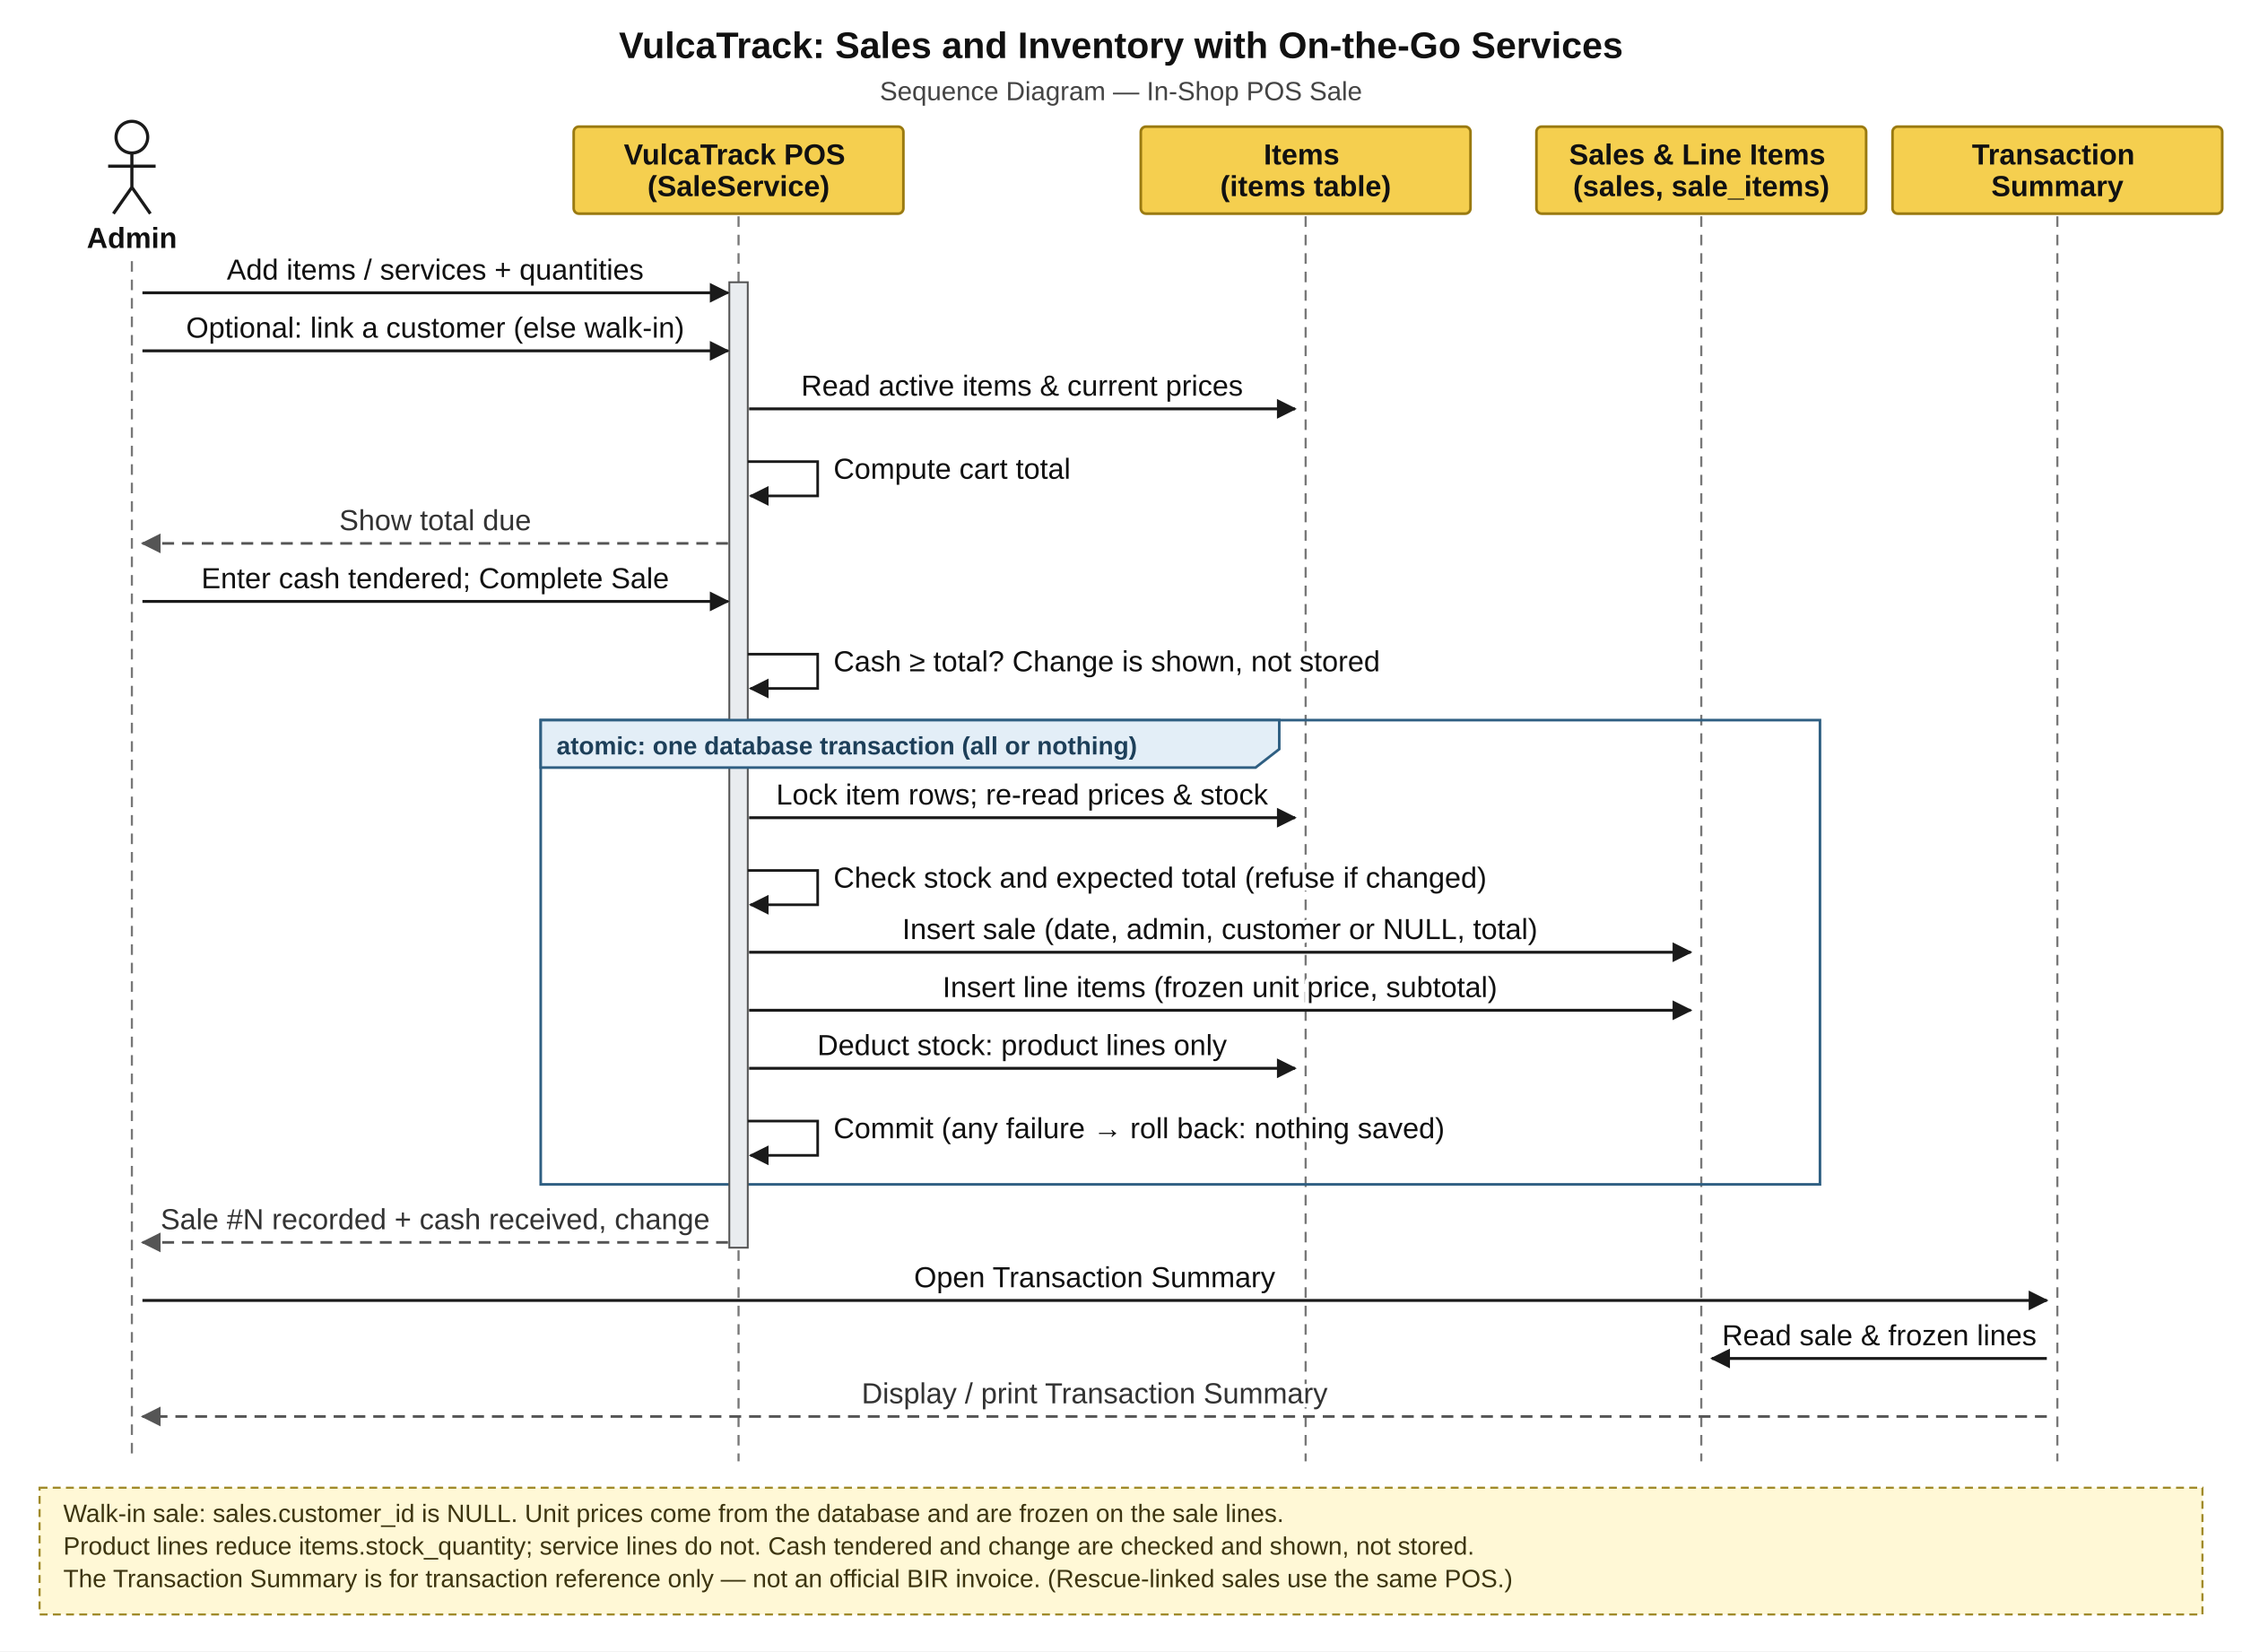
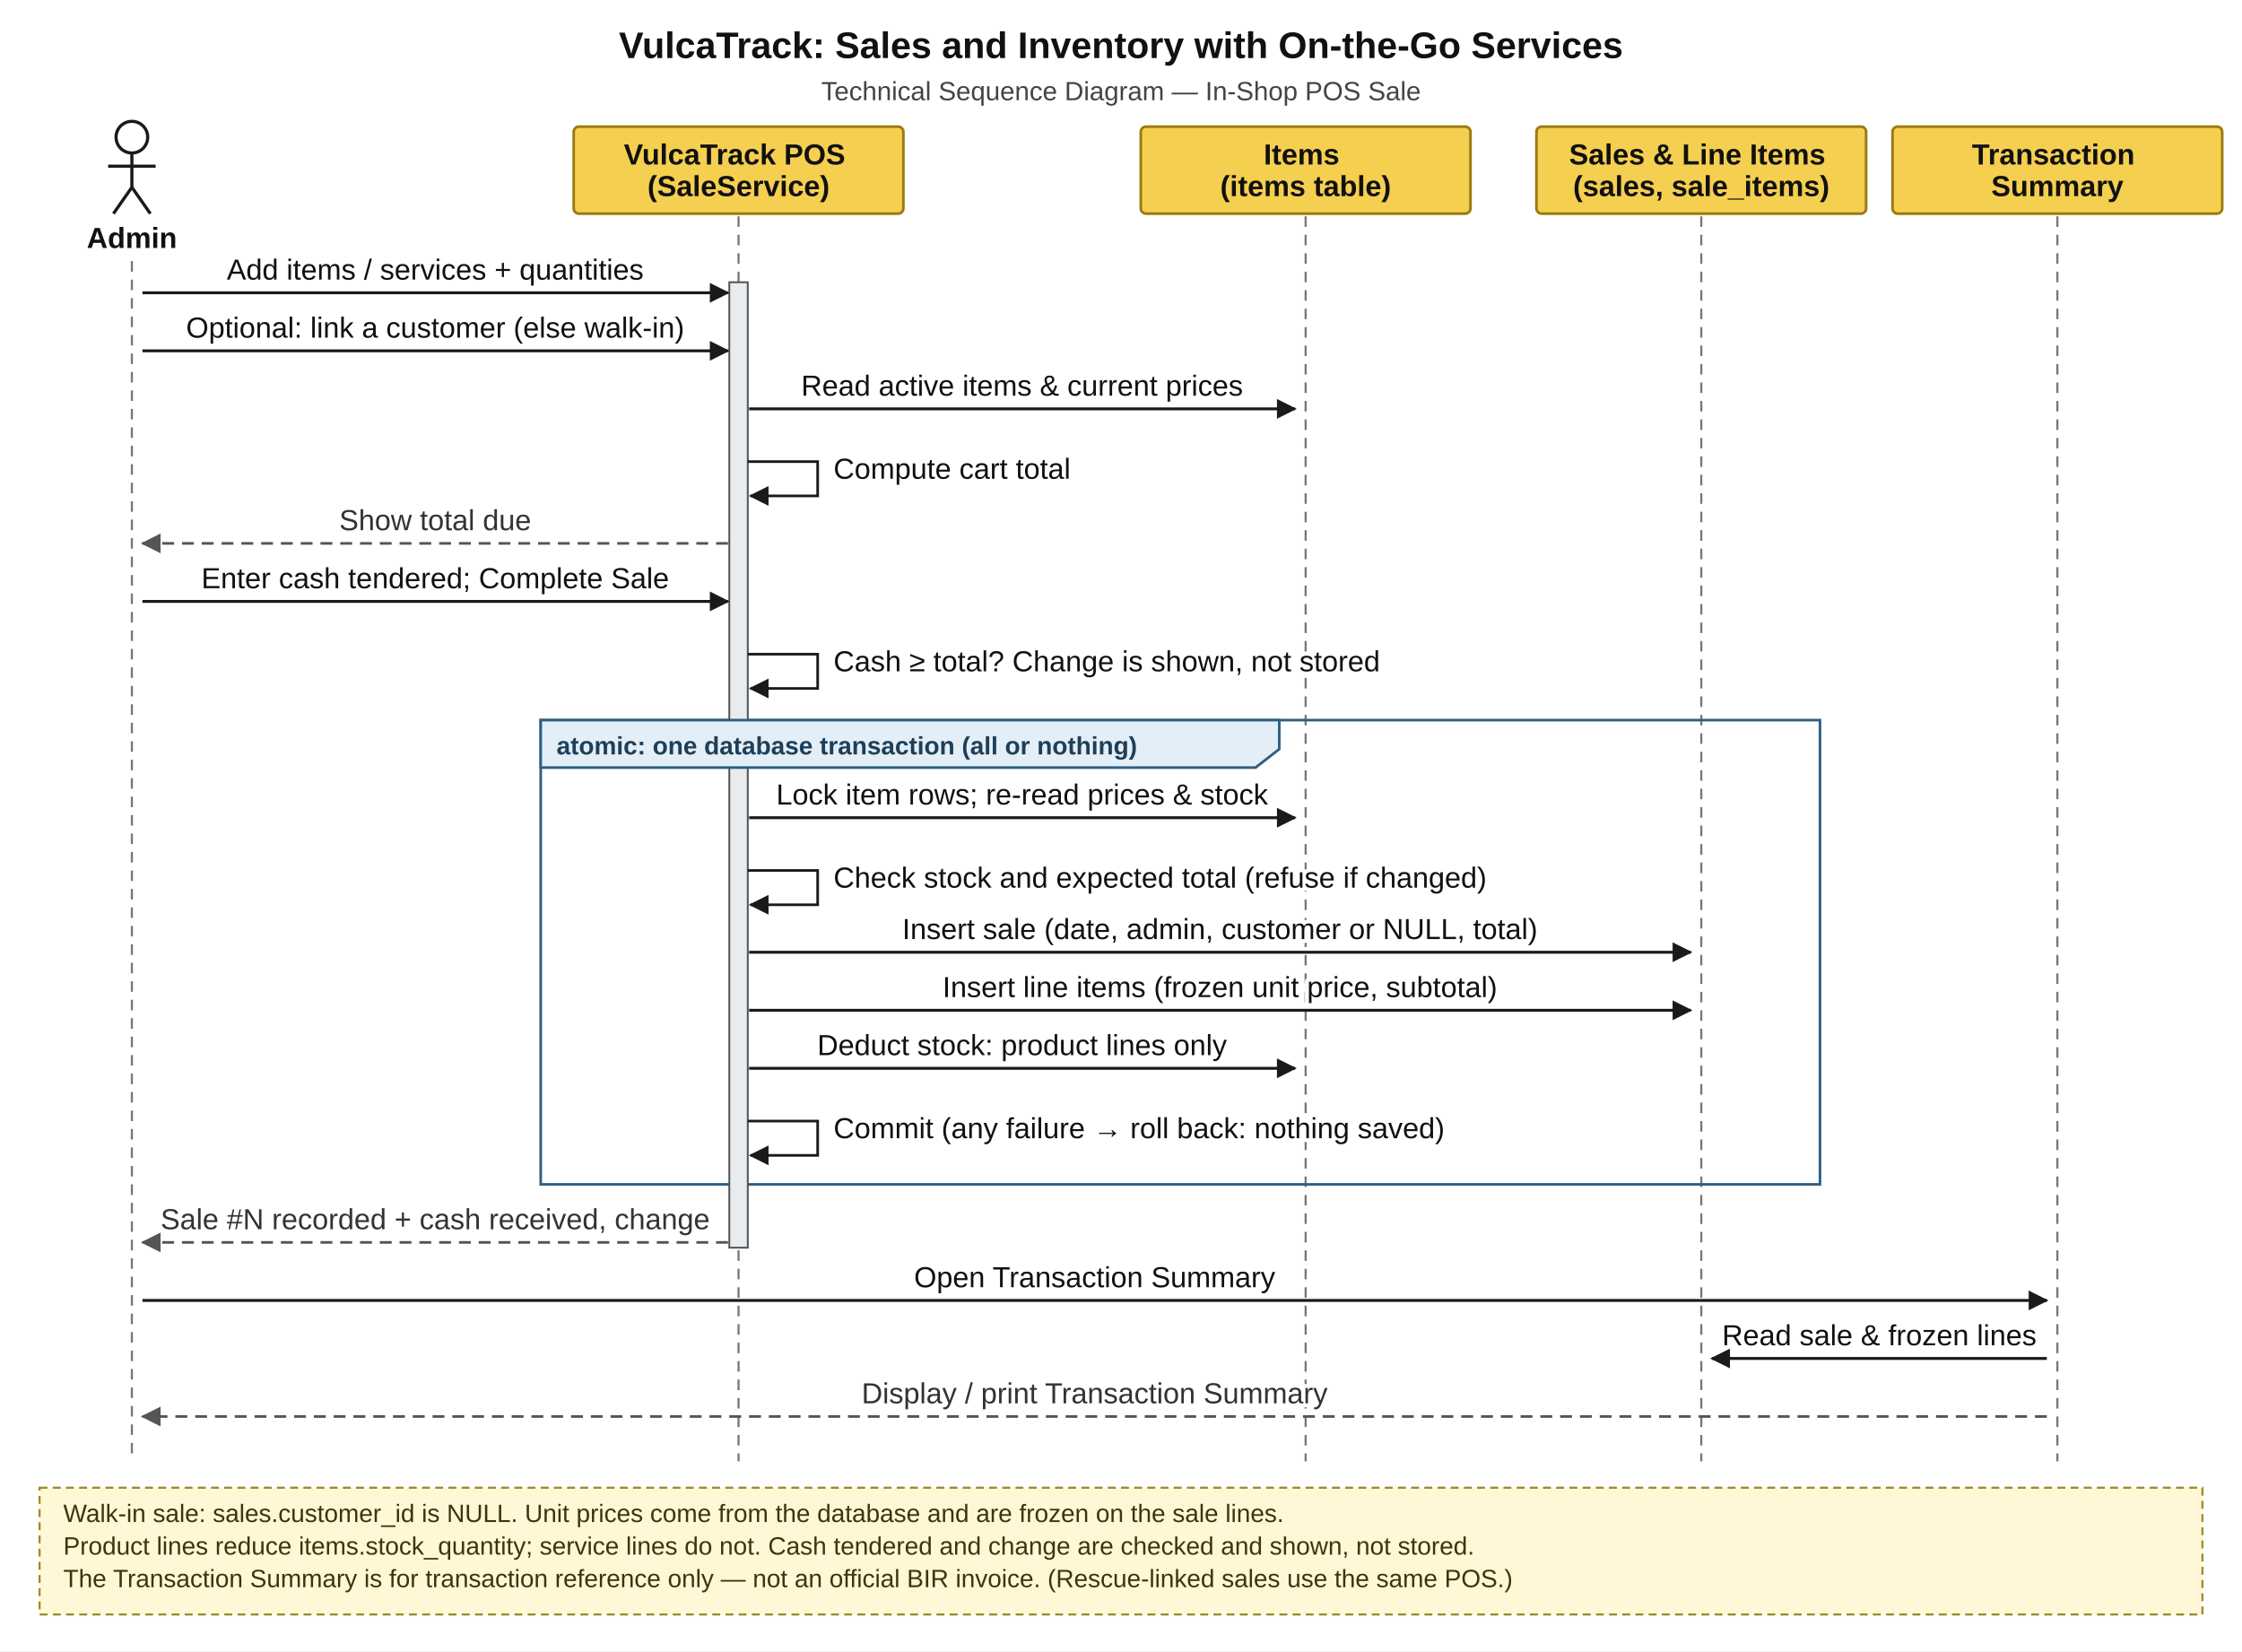
<svg xmlns="http://www.w3.org/2000/svg" width="1700" height="1252" viewBox="0 0 1700 1252" font-family="Segoe UI, Arial, Helvetica, sans-serif">
  <defs>
    <marker id="call" viewBox="0 0 12 12" refX="11" refY="6" markerWidth="15" markerHeight="15" markerUnits="userSpaceOnUse" orient="auto-start-reverse">
      <path d="M0,0 L12,6 L0,12 z" fill="#1a1a1a" />
    </marker>
    <marker id="ret" viewBox="0 0 12 12" refX="11" refY="6" markerWidth="15" markerHeight="15" markerUnits="userSpaceOnUse" orient="auto-start-reverse">
      <path d="M0,0 L12,6 L0,12 z" fill="#555" />
    </marker>
  </defs>
  <rect width="1700" height="1252" fill="#ffffff" />
  <text x="850" y="44" font-size="28" font-weight="700" fill="#111" text-anchor="middle">
    <tspan x="850" dy="0">VulcaTrack: Sales and Inventory with On-the-Go Services</tspan>
  </text>
  <text x="850" y="76" font-size="20" font-weight="400" fill="#444" text-anchor="middle">
-     <tspan x="850" dy="0">Sequence Diagram — In-Shop POS Sale</tspan>
+     <tspan x="850" dy="0">Technical Sequence Diagram — In-Shop POS Sale</tspan>
  </text>
  <path d="M100,198 L100,1108" fill="none" stroke="#777" stroke-width="1.6" stroke-dasharray="8 6" />
  <path d="M560,164 L560,1108" fill="none" stroke="#777" stroke-width="1.6" stroke-dasharray="8 6" />
  <path d="M990,164 L990,1108" fill="none" stroke="#777" stroke-width="1.6" stroke-dasharray="8 6" />
  <path d="M1290,164 L1290,1108" fill="none" stroke="#777" stroke-width="1.6" stroke-dasharray="8 6" />
  <path d="M1560,164 L1560,1108" fill="none" stroke="#777" stroke-width="1.6" stroke-dasharray="8 6" />
  <g stroke="#1a1a1a" stroke-width="2.4" fill="none">
    <circle cx="100" cy="104" r="12" />
    <path d="M100,116 V142 M82,126 H118 M100,142 L86,162 M100,142 L114,162" />
  </g>
  <text x="100" y="188" font-size="22" font-weight="700" fill="#111" text-anchor="middle">
    <tspan x="100" dy="0">Admin</tspan>
  </text>
  <rect x="435" y="96" width="250" height="66" rx="4" fill="#f5cf4f" stroke="#9a7a10" stroke-width="2" />
  <text x="560" y="124.7" font-size="22" font-weight="700" fill="#111" text-anchor="middle">
    <tspan x="560" dy="0">VulcaTrack POS</tspan>
    <tspan x="560" dy="24">(SaleService)</tspan>
  </text>
  <rect x="865" y="96" width="250" height="66" rx="4" fill="#f5cf4f" stroke="#9a7a10" stroke-width="2" />
  <text x="990" y="124.7" font-size="22" font-weight="700" fill="#111" text-anchor="middle">
    <tspan x="990" dy="0">Items</tspan>
    <tspan x="990" dy="24">(items table)</tspan>
  </text>
  <rect x="1165" y="96" width="250" height="66" rx="4" fill="#f5cf4f" stroke="#9a7a10" stroke-width="2" />
  <text x="1290" y="124.7" font-size="22" font-weight="700" fill="#111" text-anchor="middle">
    <tspan x="1290" dy="0">Sales &amp; Line Items</tspan>
    <tspan x="1290" dy="24">(sales, sale_items)</tspan>
  </text>
  <rect x="1435" y="96" width="250" height="66" rx="4" fill="#f5cf4f" stroke="#9a7a10" stroke-width="2" />
  <text x="1560" y="124.7" font-size="22" font-weight="700" fill="#111" text-anchor="middle">
    <tspan x="1560" dy="0">Transaction</tspan>
    <tspan x="1560" dy="24">Summary</tspan>
  </text>
  <rect x="410" y="546" width="970" height="352" rx="0" fill="none" stroke="#2f5f82" stroke-width="2" />
  <rect x="553" y="214" width="14" height="732" rx="0" fill="#e9ecef" stroke="#555" stroke-width="1.4" />
  <path d="M410,546 H970 V568 L952,582 H410 z" fill="#e3eef7" stroke="#2f5f82" stroke-width="2" />
  <text x="422" y="572" font-size="19" font-weight="700" fill="#1d3f59" text-anchor="start">
    <tspan x="422" dy="0">atomic: one database transaction (all or nothing)</tspan>
  </text>
  <path d="M108,222 L552,222" fill="none" stroke="#1a1a1a" stroke-width="2.2" marker-end="url(#call)" />
  <text x="330" y="212" font-size="22" font-weight="400" fill="#111" text-anchor="middle" stroke="#fff" stroke-width="6" stroke-linejoin="round" paint-order="stroke">
    <tspan x="330" dy="0">Add items / services + quantities</tspan>
  </text>
  <path d="M108,266 L552,266" fill="none" stroke="#1a1a1a" stroke-width="2.2" marker-end="url(#call)" />
  <text x="330" y="256" font-size="22" font-weight="400" fill="#111" text-anchor="middle" stroke="#fff" stroke-width="6" stroke-linejoin="round" paint-order="stroke">
    <tspan x="330" dy="0">Optional: link a customer (else walk-in)</tspan>
  </text>
  <path d="M568,310 L982,310" fill="none" stroke="#1a1a1a" stroke-width="2.2" marker-end="url(#call)" />
  <text x="775" y="300" font-size="22" font-weight="400" fill="#111" text-anchor="middle" stroke="#fff" stroke-width="6" stroke-linejoin="round" paint-order="stroke">
    <tspan x="775" dy="0">Read active items &amp; current prices</tspan>
  </text>
  <path d="M567,350 L620,350 L620,376 L569,376" fill="none" stroke="#1a1a1a" stroke-width="2" marker-end="url(#call)" />
  <text x="632" y="363" font-size="22" font-weight="400" fill="#111" text-anchor="start" stroke="#fff" stroke-width="6" stroke-linejoin="round" paint-order="stroke">
    <tspan x="632" dy="0">Compute cart total</tspan>
  </text>
  <path d="M552,412 L108,412" fill="none" stroke="#555" stroke-width="2" marker-end="url(#ret)" stroke-dasharray="9 6" />
  <text x="330" y="402" font-size="22" font-weight="400" fill="#333" text-anchor="middle" stroke="#fff" stroke-width="6" stroke-linejoin="round" paint-order="stroke">
    <tspan x="330" dy="0">Show total due</tspan>
  </text>
  <path d="M108,456 L552,456" fill="none" stroke="#1a1a1a" stroke-width="2.2" marker-end="url(#call)" />
  <text x="330" y="446" font-size="22" font-weight="400" fill="#111" text-anchor="middle" stroke="#fff" stroke-width="6" stroke-linejoin="round" paint-order="stroke">
    <tspan x="330" dy="0">Enter cash tendered; Complete Sale</tspan>
  </text>
  <path d="M567,496 L620,496 L620,522 L569,522" fill="none" stroke="#1a1a1a" stroke-width="2" marker-end="url(#call)" />
  <text x="632" y="509" font-size="22" font-weight="400" fill="#111" text-anchor="start" stroke="#fff" stroke-width="6" stroke-linejoin="round" paint-order="stroke">
    <tspan x="632" dy="0">Cash ≥ total? Change is shown, not stored</tspan>
  </text>
  <path d="M568,620 L982,620" fill="none" stroke="#1a1a1a" stroke-width="2.2" marker-end="url(#call)" />
  <text x="775" y="610" font-size="22" font-weight="400" fill="#111" text-anchor="middle" stroke="#fff" stroke-width="6" stroke-linejoin="round" paint-order="stroke">
    <tspan x="775" dy="0">Lock item rows; re-read prices &amp; stock</tspan>
  </text>
  <path d="M567,660 L620,660 L620,686 L569,686" fill="none" stroke="#1a1a1a" stroke-width="2" marker-end="url(#call)" />
  <text x="632" y="673" font-size="22" font-weight="400" fill="#111" text-anchor="start" stroke="#fff" stroke-width="6" stroke-linejoin="round" paint-order="stroke">
    <tspan x="632" dy="0">Check stock and expected total (refuse if changed)</tspan>
  </text>
  <path d="M568,722 L1282,722" fill="none" stroke="#1a1a1a" stroke-width="2.2" marker-end="url(#call)" />
  <text x="925" y="712" font-size="22" font-weight="400" fill="#111" text-anchor="middle" stroke="#fff" stroke-width="6" stroke-linejoin="round" paint-order="stroke">
    <tspan x="925" dy="0">Insert sale (date, admin, customer or NULL, total)</tspan>
  </text>
  <path d="M568,766 L1282,766" fill="none" stroke="#1a1a1a" stroke-width="2.2" marker-end="url(#call)" />
  <text x="925" y="756" font-size="22" font-weight="400" fill="#111" text-anchor="middle" stroke="#fff" stroke-width="6" stroke-linejoin="round" paint-order="stroke">
    <tspan x="925" dy="0">Insert line items (frozen unit price, subtotal)</tspan>
  </text>
  <path d="M568,810 L982,810" fill="none" stroke="#1a1a1a" stroke-width="2.2" marker-end="url(#call)" />
  <text x="775" y="800" font-size="22" font-weight="400" fill="#111" text-anchor="middle" stroke="#fff" stroke-width="6" stroke-linejoin="round" paint-order="stroke">
    <tspan x="775" dy="0">Deduct stock: product lines only</tspan>
  </text>
  <path d="M567,850 L620,850 L620,876 L569,876" fill="none" stroke="#1a1a1a" stroke-width="2" marker-end="url(#call)" />
  <text x="632" y="863" font-size="22" font-weight="400" fill="#111" text-anchor="start" stroke="#fff" stroke-width="6" stroke-linejoin="round" paint-order="stroke">
    <tspan x="632" dy="0">Commit (any failure → roll back: nothing saved)</tspan>
  </text>
  <path d="M552,942 L108,942" fill="none" stroke="#555" stroke-width="2" marker-end="url(#ret)" stroke-dasharray="9 6" />
  <text x="330" y="932" font-size="22" font-weight="400" fill="#333" text-anchor="middle" stroke="#fff" stroke-width="6" stroke-linejoin="round" paint-order="stroke">
    <tspan x="330" dy="0">Sale #N recorded + cash received, change</tspan>
  </text>
  <path d="M108,986 L1552,986" fill="none" stroke="#1a1a1a" stroke-width="2.2" marker-end="url(#call)" />
  <text x="830" y="976" font-size="22" font-weight="400" fill="#111" text-anchor="middle" stroke="#fff" stroke-width="6" stroke-linejoin="round" paint-order="stroke">
    <tspan x="830" dy="0">Open Transaction Summary</tspan>
  </text>
  <path d="M1552,1030 L1298,1030" fill="none" stroke="#1a1a1a" stroke-width="2.2" marker-end="url(#call)" />
  <text x="1425" y="1020" font-size="22" font-weight="400" fill="#111" text-anchor="middle" stroke="#fff" stroke-width="6" stroke-linejoin="round" paint-order="stroke">
    <tspan x="1425" dy="0">Read sale &amp; frozen lines</tspan>
  </text>
  <path d="M1552,1074 L108,1074" fill="none" stroke="#555" stroke-width="2" marker-end="url(#ret)" stroke-dasharray="9 6" />
  <text x="830" y="1064" font-size="22" font-weight="400" fill="#333" text-anchor="middle" stroke="#fff" stroke-width="6" stroke-linejoin="round" paint-order="stroke">
    <tspan x="830" dy="0">Display / print Transaction Summary</tspan>
  </text>
  <rect x="30" y="1128" width="1640" height="96.1" rx="0" fill="#fff8d6" stroke="#a08a2a" stroke-width="1.6" stroke-dasharray="6 4" />
  <text x="48" y="1154" font-size="19" font-weight="400" fill="#3d3510" text-anchor="start">
    <tspan x="48" dy="0">Walk-in sale: sales.customer_id is NULL. Unit prices come from the database and are frozen on the sale lines.</tspan>
    <tspan x="48" dy="24.7">Product lines reduce items.stock_quantity; service lines do not. Cash tendered and change are checked and shown, not stored.</tspan>
    <tspan x="48" dy="24.7">The Transaction Summary is for transaction reference only — not an official BIR invoice. (Rescue-linked sales use the same POS.)</tspan>
  </text>
</svg>
